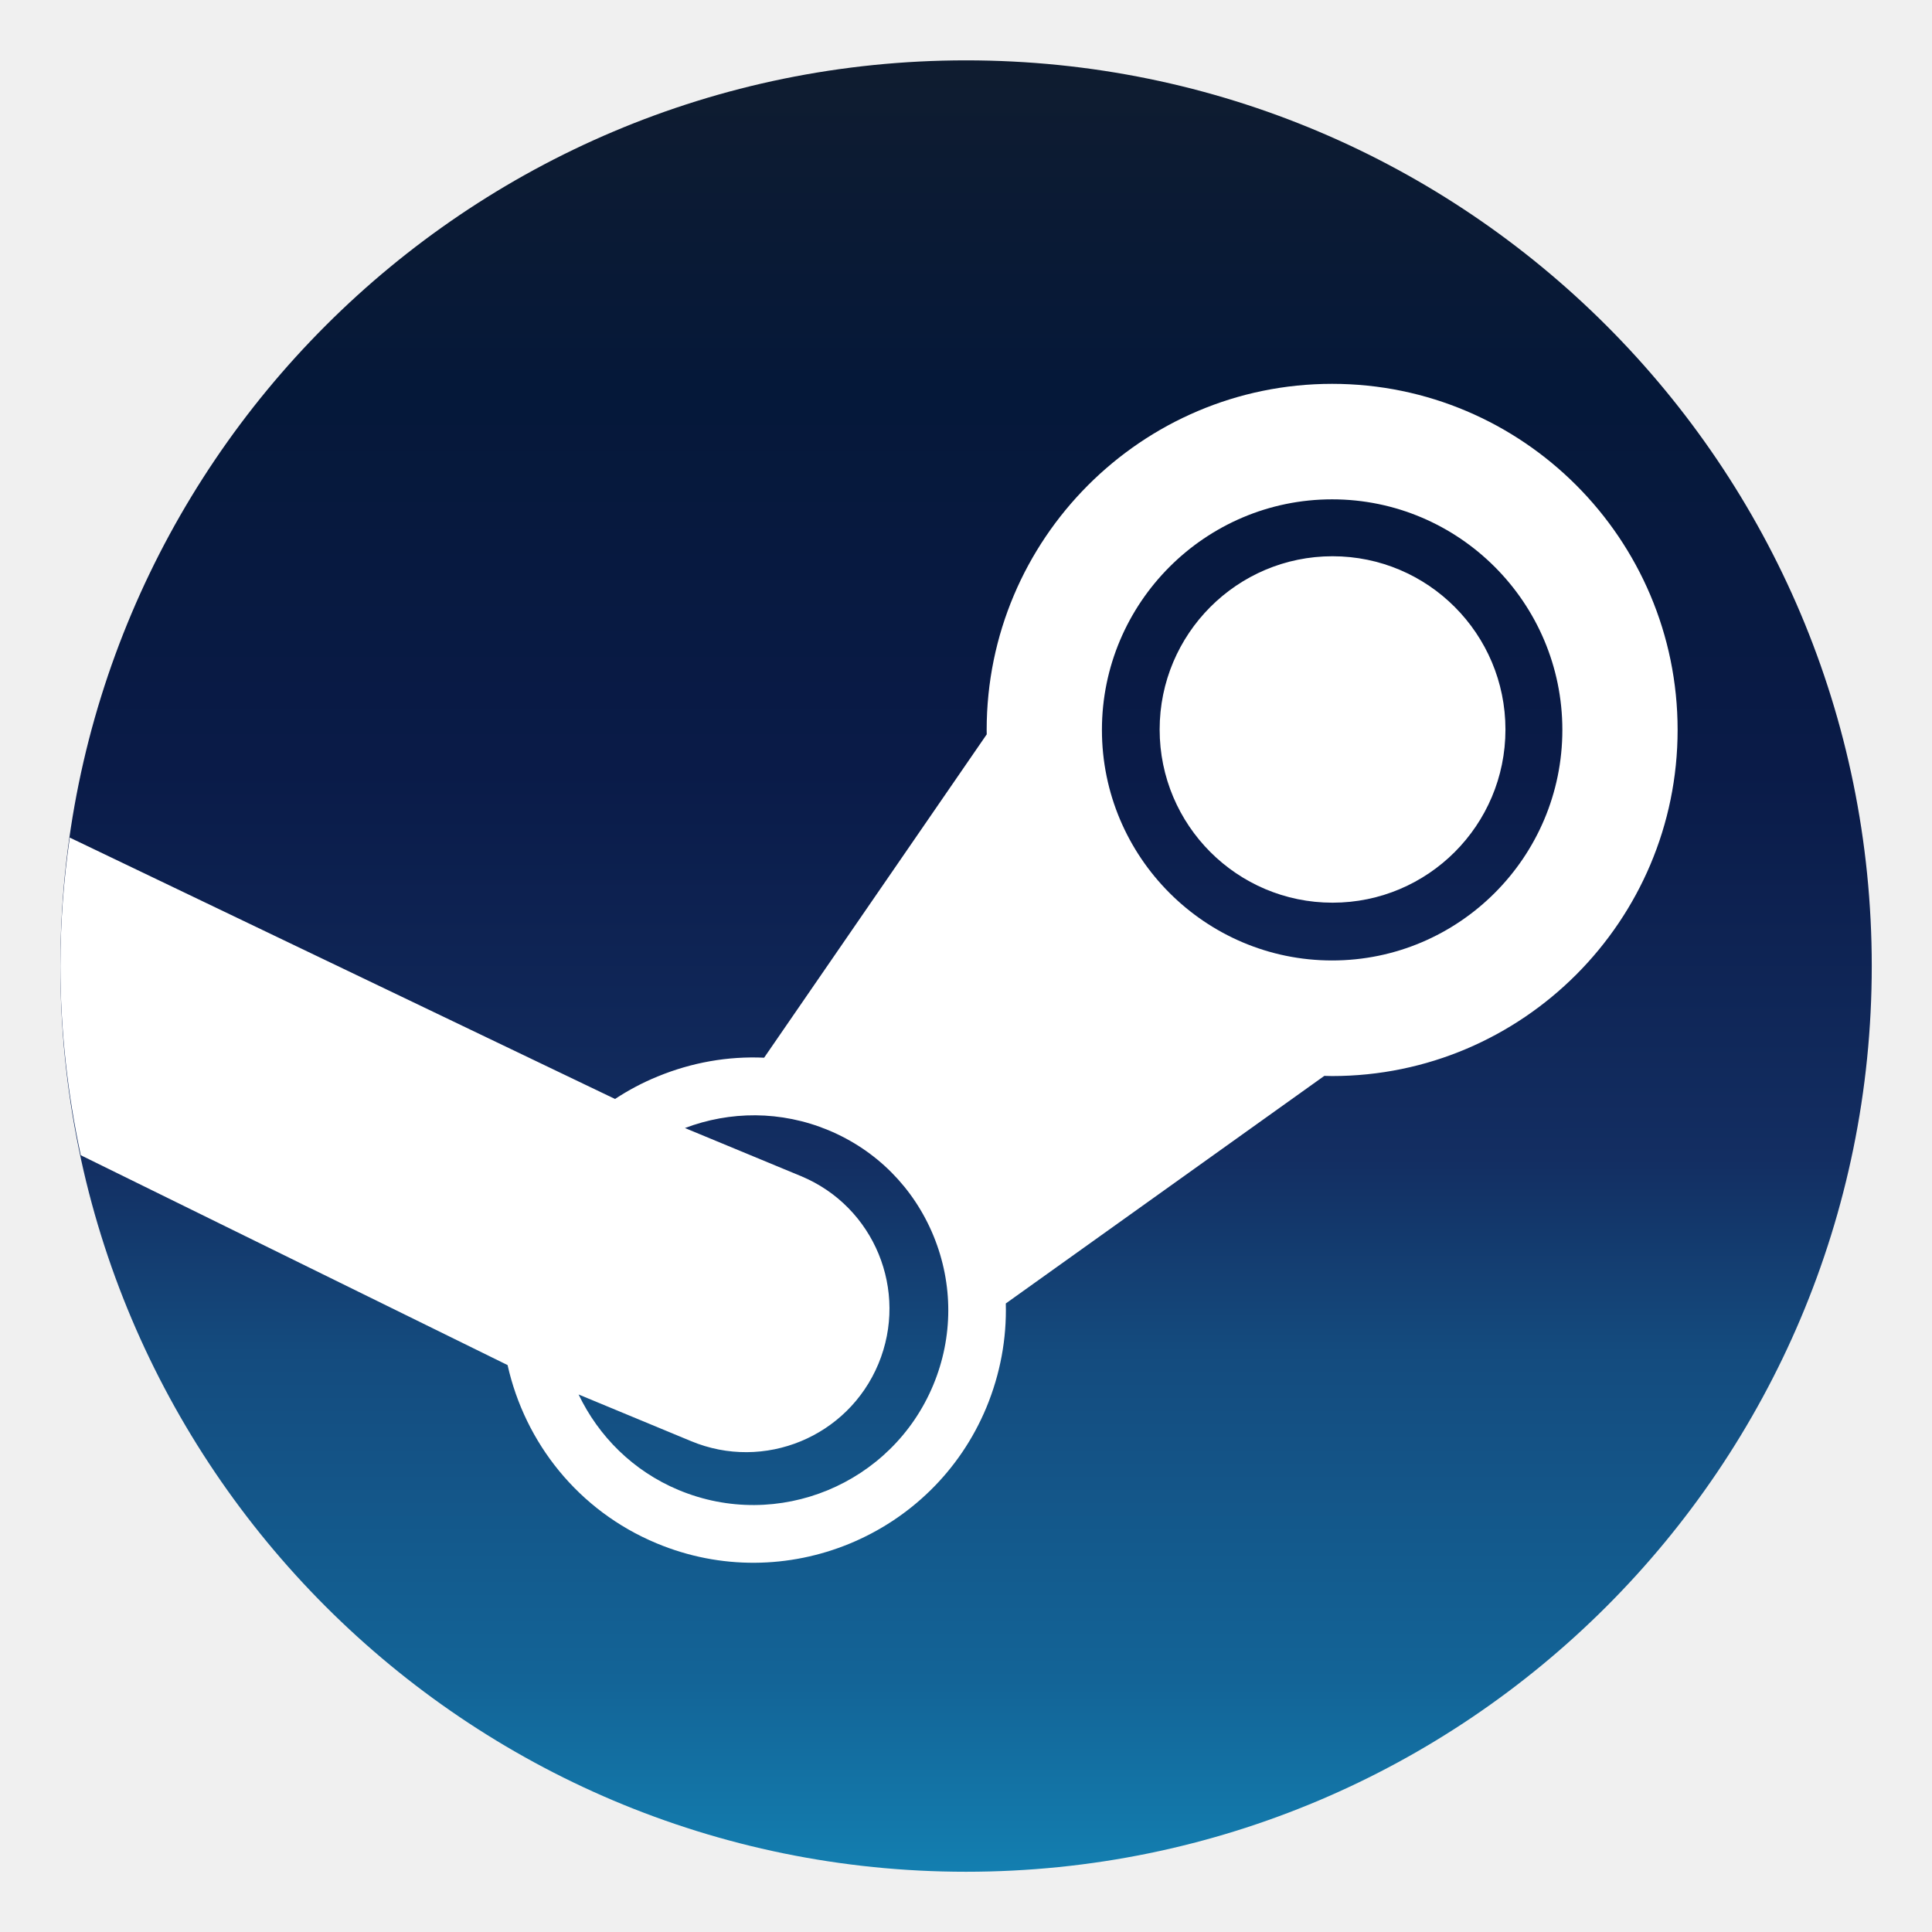
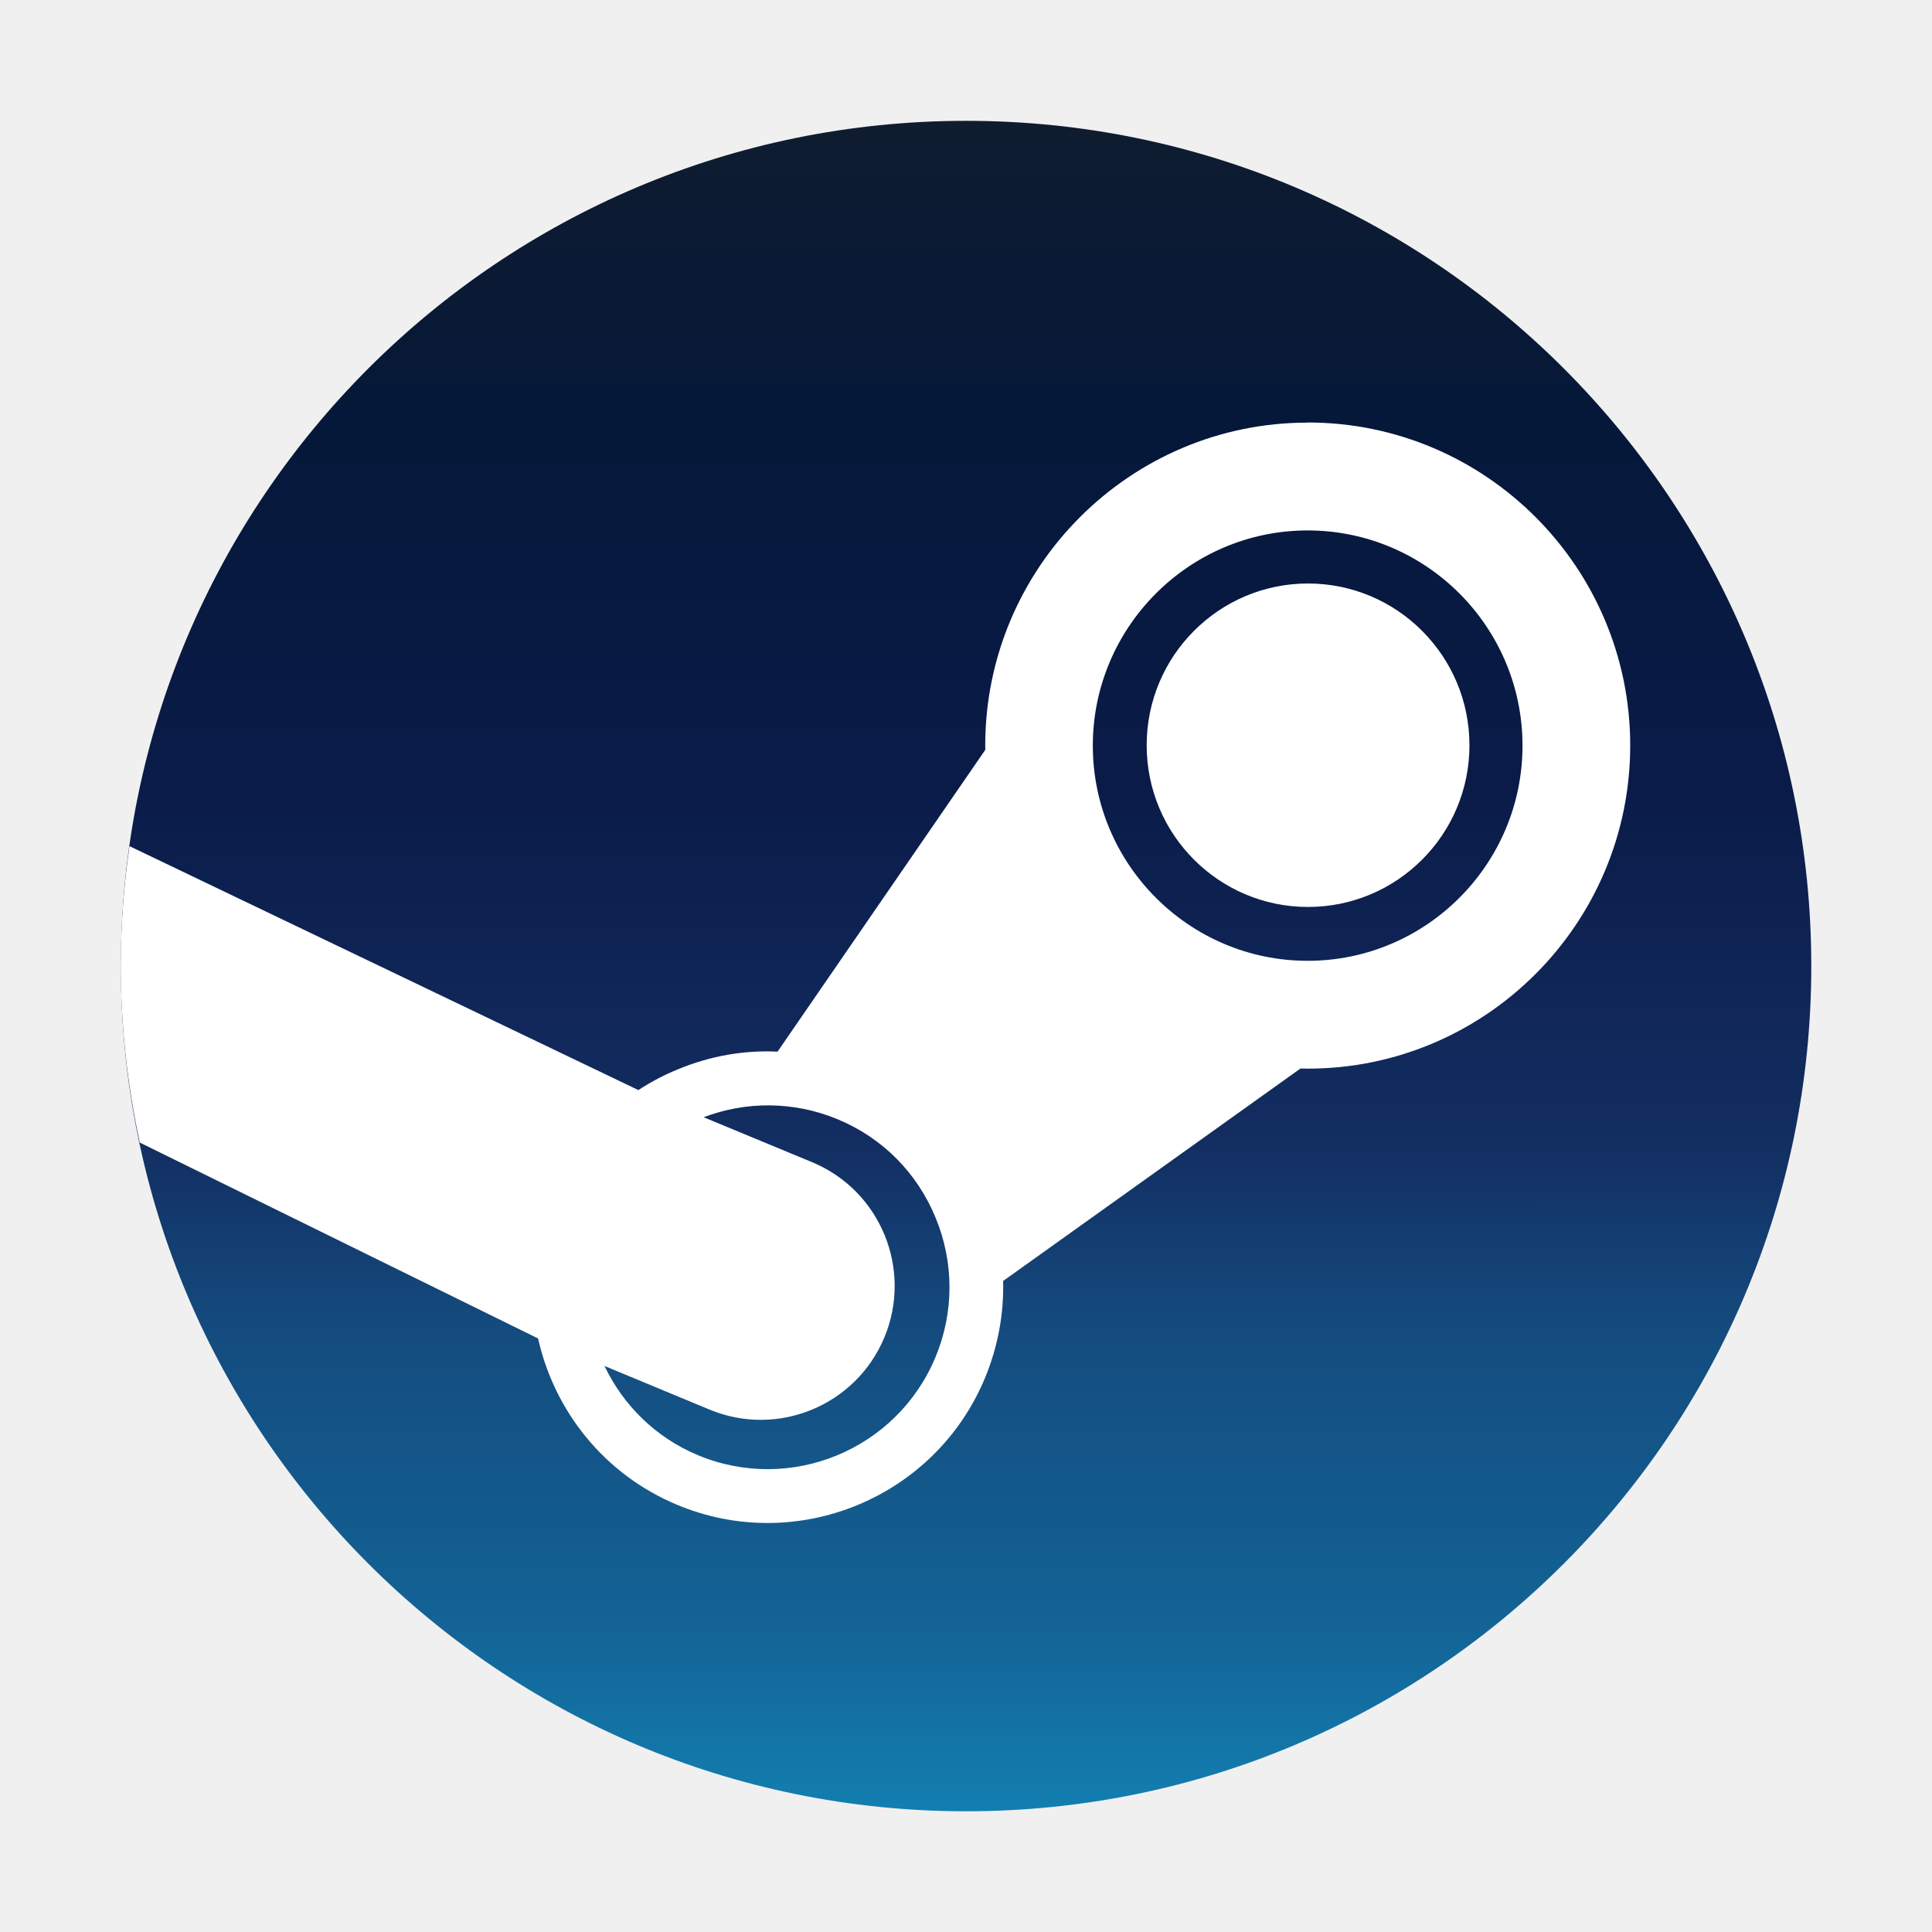
<svg xmlns="http://www.w3.org/2000/svg" xmlns:xlink="http://www.w3.org/1999/xlink" width="64" height="64" viewBox="0 0 16.933 16.933" version="1.1" id="svg5">
  <defs id="defs2">
    <linearGradient id="linearGradient2277">
      <stop style="stop-color:#111d2e;stop-opacity:1;" offset="0" id="stop2273" />
      <stop style="stop-color:#051839;stop-opacity:1" offset="0.2" id="stop2921" />
      <stop style="stop-color:#0a1b48;stop-opacity:1" offset="0.4" id="stop3435" />
      <stop style="stop-color:#132e62;stop-opacity:1" offset="0.6" id="stop3693" />
      <stop style="stop-color:#144b7e;stop-opacity:1" offset="0.7" id="stop3951" />
      <stop style="stop-color:#136497;stop-opacity:1" offset="0.87" id="stop4145" />
      <stop style="stop-color:#1387b8;stop-opacity:1" offset="1" id="stop2275" />
    </linearGradient>
-     <linearGradient xlink:href="#linearGradient2277" id="linearGradient948" x1="7.937" y1="-2.7838135e-07" x2="7.938" y2="16.933" gradientUnits="userSpaceOnUse" />
+     <linearGradient xlink:href="#linearGradient2277" id="linearGradient948" x1="7.937" y1="-2.7838135e-07" x2="7.938" y2="16.933" gradientUnits="userSpaceOnUse" gradientTransform="matrix(0.9333333,0,0,0.9333333,0.5644444,0.5644444)" />
  </defs>
-   <circle style="fill:url(#linearGradient948);stroke-width:1.058;stroke-linecap:round;stroke-linejoin:round;fill-opacity:1" id="path940" cx="8.467" cy="8.467" r="7.938" />
-   <path id="path21" style="stroke-width:0.259;fill:#ffffff" d="M 44.127 12.715 C 37.816 12.715 32.684 17.857 32.684 24.178 C 32.684 24.228 32.683 24.279 32.686 24.326 L 25.312 35.037 C 24.118 34.983 22.92 35.192 21.783 35.66 C 21.282 35.864 20.813 36.115 20.373 36.404 L 2.311 27.746 A 30 30 0 0 0 2 32 A 30 30 0 0 0 2.676 38.268 L 16.814 45.219 C 17.389 47.787 19.151 50.039 21.75 51.123 C 26.003 52.9 30.907 50.876 32.676 46.621 C 33.136 45.509 33.349 44.342 33.318 43.178 L 43.869 35.639 C 43.954 35.641 44.042 35.645 44.127 35.645 C 50.44 35.645 55.572 30.498 55.572 24.178 C 55.572 17.857 50.44 12.715 44.127 12.715 z M 44.127 16.541 C 48.332 16.541 51.754 19.969 51.754 24.178 C 51.754 28.39 48.332 31.816 44.127 31.816 C 39.924 31.816 36.502 28.39 36.502 24.178 C 36.502 19.969 39.924 16.541 44.127 16.541 z M 44.141 18.426 C 40.98 18.426 38.414 20.997 38.414 24.166 C 38.414 27.335 40.98 29.902 44.141 29.902 C 47.304 29.902 49.869 27.335 49.869 24.166 C 49.869 20.997 47.304 18.426 44.141 18.426 z M 25.031 36.945 C 25.837 36.952 26.654 37.111 27.443 37.439 C 29.035 38.102 30.269 39.348 30.924 40.941 C 31.578 42.535 31.576 44.293 30.914 45.881 C 29.545 49.168 25.766 50.728 22.482 49.359 C 20.968 48.728 19.826 47.572 19.166 46.193 L 22.891 47.738 C 25.312 48.747 28.091 47.598 29.098 45.178 C 30.107 42.754 28.961 39.972 26.541 38.963 L 22.689 37.367 C 23.432 37.085 24.226 36.939 25.031 36.945 z " transform="scale(0.2645833)" />
+   <circle style="fill:url(#linearGradient948);fill-opacity:1;stroke-width:0.988;stroke-linecap:round;stroke-linejoin:round" id="path940" cx="8.467" cy="8.467" r="7.408" />
+   <path id="path21" style="fill:#ffffff;stroke-width:0.064" d="m 11.461,3.704 c -1.558,0 -2.826,1.27 -2.826,2.831 0,0.013 -1.455e-4,0.025 4.823e-4,0.037 L 6.815,9.217 C 6.52,9.203 6.224,9.255 5.944,9.371 5.82,9.421 5.704,9.483 5.595,9.554 L 1.135,7.416 a 7.408,7.408 0 0 0 -0.077,1.05 7.408,7.408 0 0 0 0.167,1.548 l 3.491,1.717 c 0.142,0.634 0.577,1.19 1.219,1.458 1.05,0.439 2.261,-0.061 2.698,-1.112 0.114,-0.275 0.166,-0.563 0.159,-0.85 L 11.398,9.365 c 0.021,6.272e-4 0.043,0.001 0.064,0.001 1.559,0 2.826,-1.271 2.826,-2.832 0,-1.561 -1.267,-2.831 -2.826,-2.831 z m 0,0.945 c 1.038,0 1.883,0.846 1.883,1.886 0,1.04 -0.845,1.886 -1.883,1.886 -1.038,0 -1.883,-0.846 -1.883,-1.886 0,-1.039 0.845,-1.886 1.883,-1.886 z m 0.003,0.465 c -0.78,0 -1.414,0.635 -1.414,1.418 0,0.783 0.634,1.417 1.414,1.417 0.781,0 1.415,-0.634 1.415,-1.417 0,-0.783 -0.634,-1.418 -1.415,-1.418 z M 6.746,9.688 c 0.199,0.002 0.401,0.041 0.596,0.122 0.393,0.163 0.698,0.471 0.859,0.865 0.162,0.393 0.161,0.828 -0.002,1.22 -0.338,0.812 -1.271,1.197 -2.082,0.859 -0.374,-0.156 -0.656,-0.441 -0.819,-0.782 l 0.92,0.382 c 0.598,0.249 1.284,-0.035 1.533,-0.632 0.249,-0.598 -0.034,-1.286 -0.631,-1.535 L 6.167,9.792 C 6.351,9.722 6.547,9.686 6.746,9.688 Z" />
</svg>
